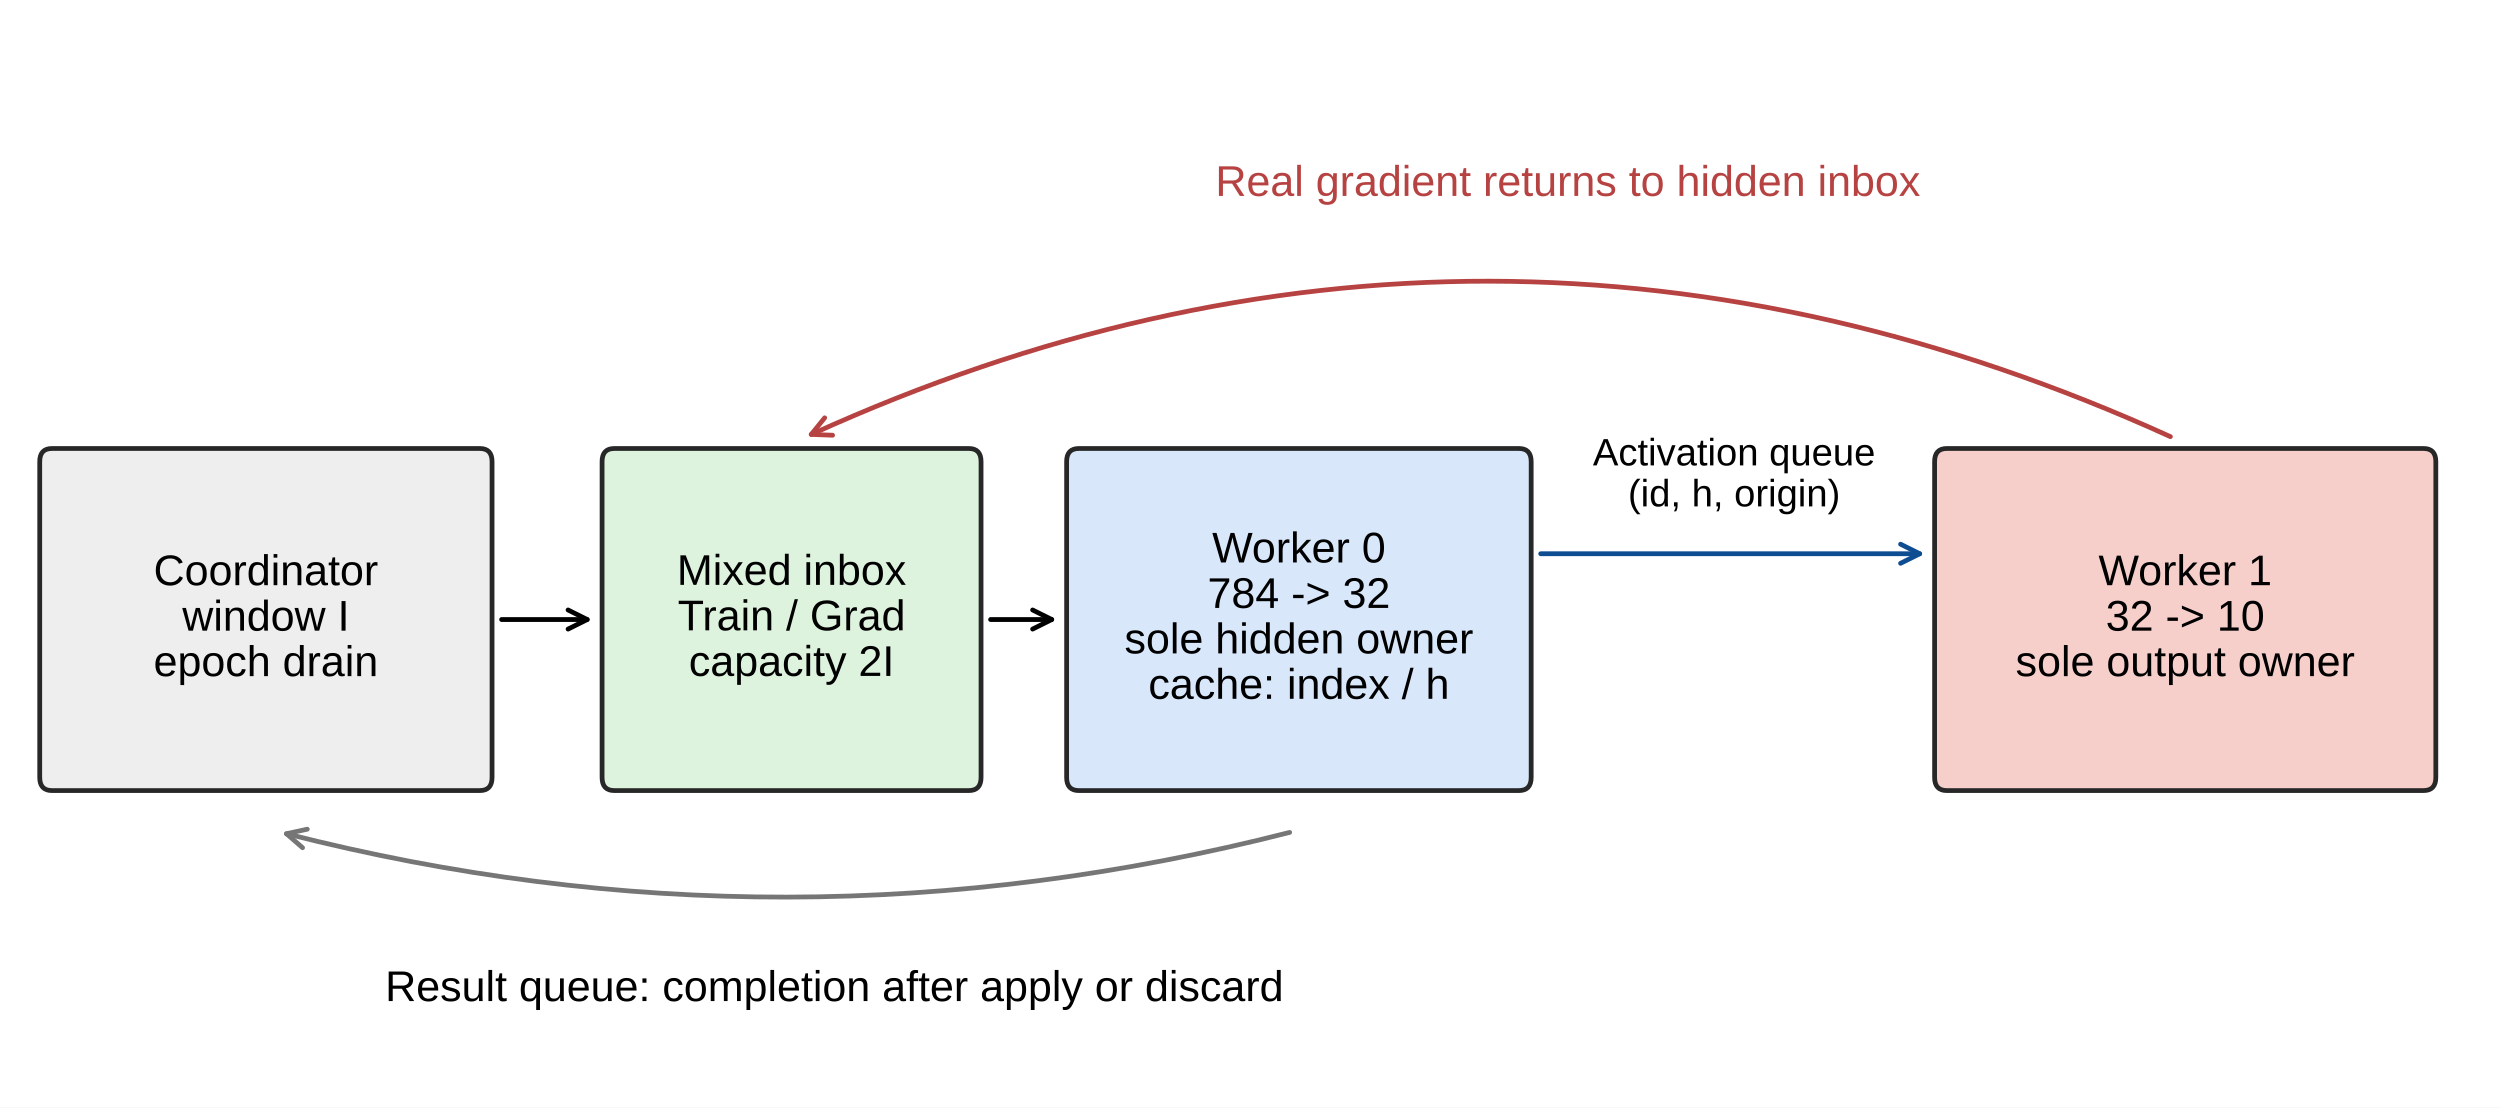
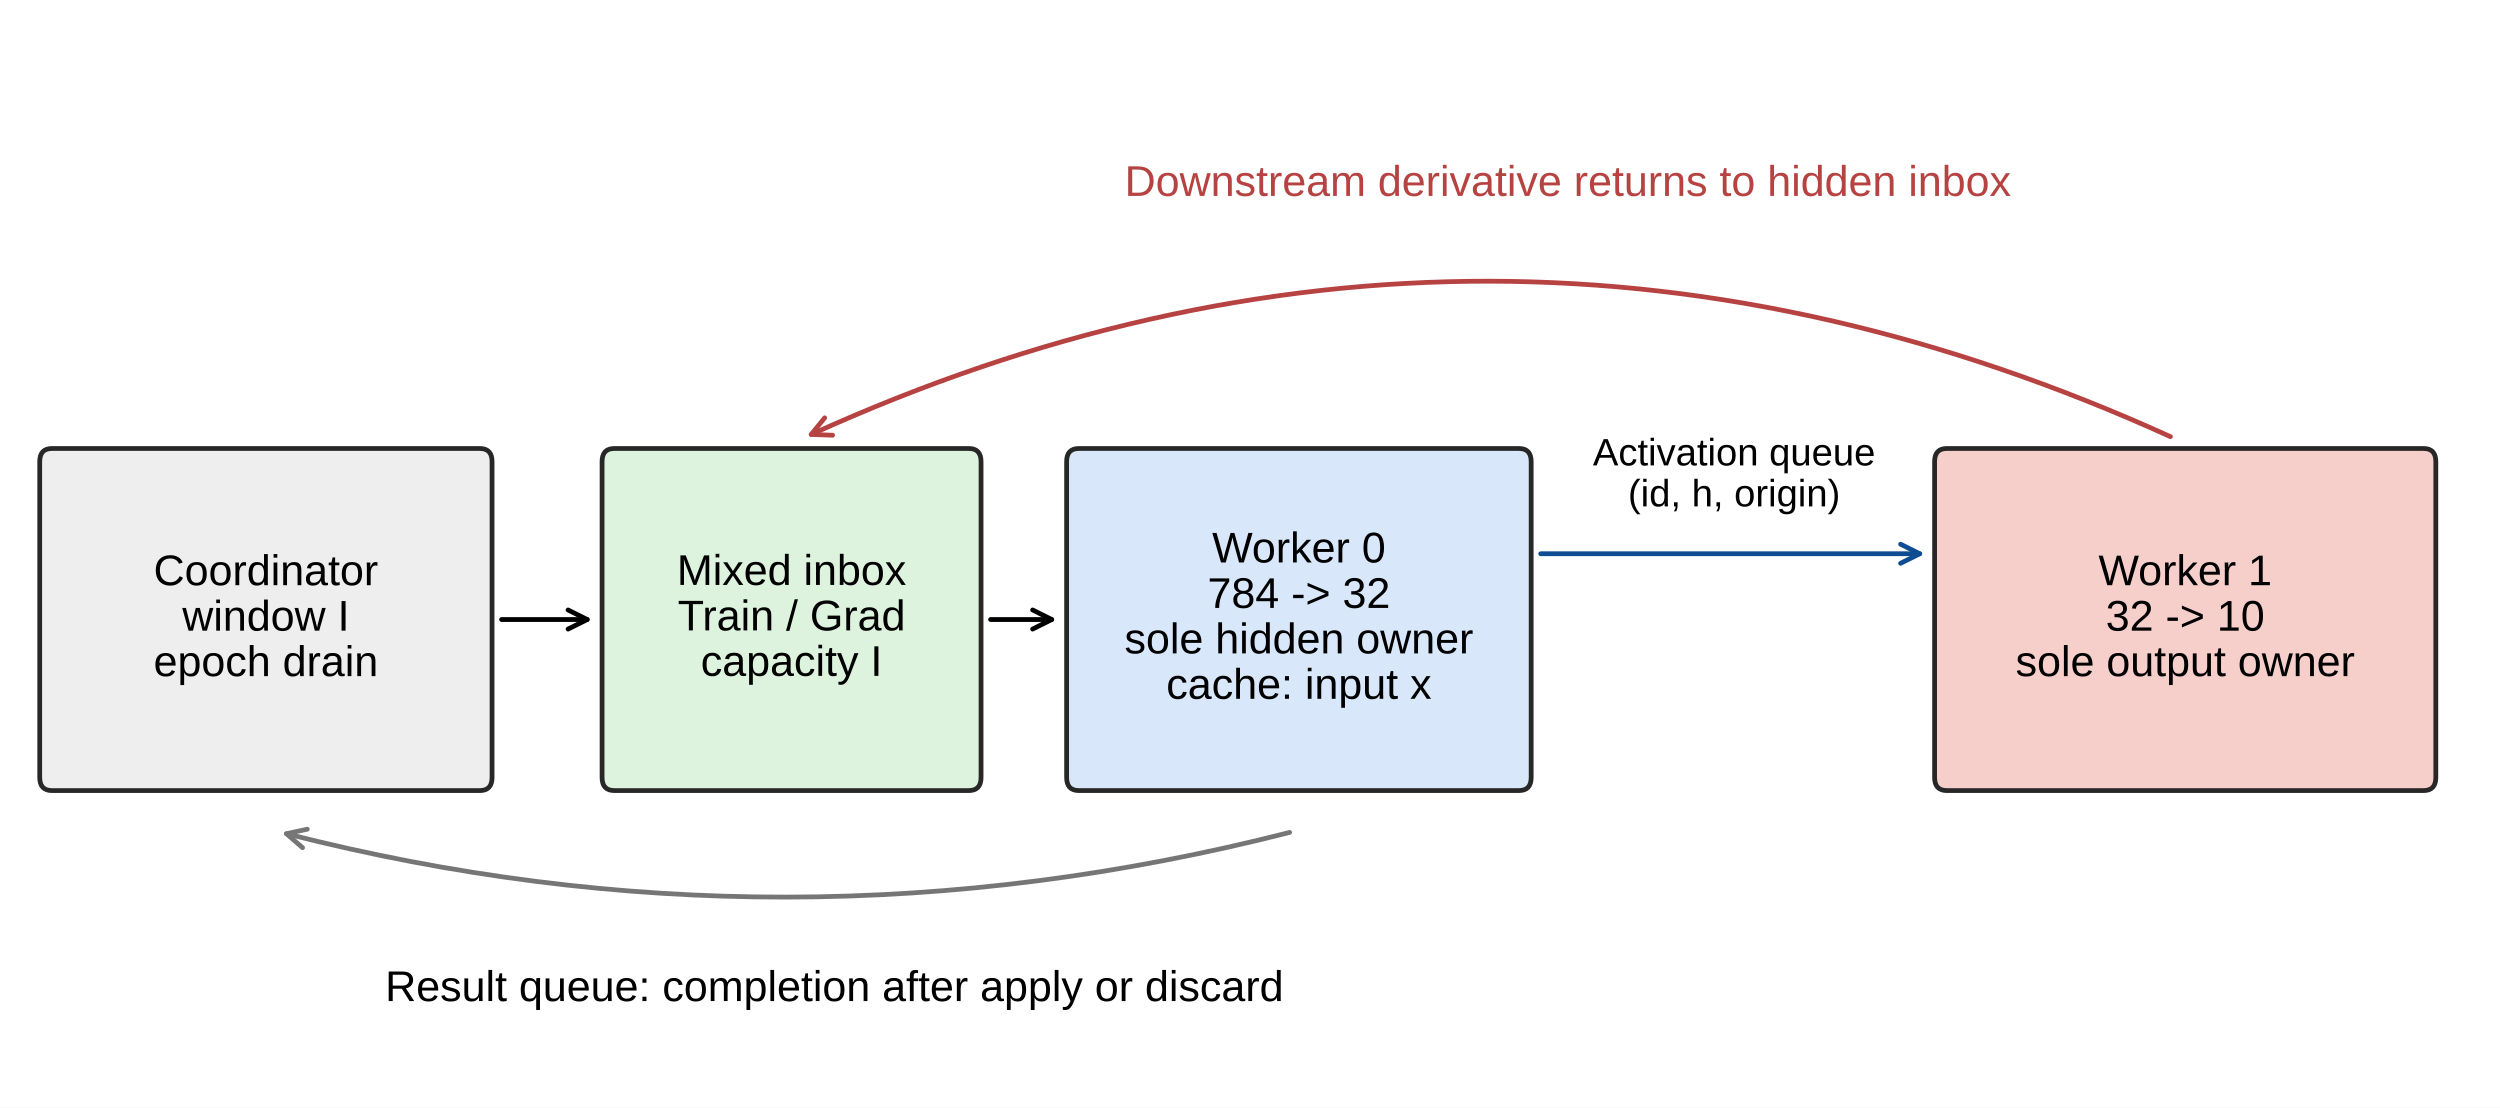
<svg xmlns="http://www.w3.org/2000/svg" width="523.52pt" height="231.92pt" viewBox="0 0 523.52 231.92" version="1.1">
  <defs>
    <style type="text/css">*{stroke-linejoin: round; stroke-linecap: butt}</style>
  </defs>
  <g id="figure_1">
    <g id="patch_1">
      <path d="M 0 231.92  L 523.52 231.92  L 523.52 0  L 0 0  z " style="fill: #ffffff" />
    </g>
    <g id="axes_1">
      <g id="patch_2">
-         <path d="M 10.88 165.55  L 100.48 165.55  Q 103.04 165.55 103.04 162.795  L 103.04 96.675  Q 103.04 93.92 100.48 93.92  L 10.88 93.92  Q 8.32 93.92 8.32 96.675  L 8.32 162.795  Q 8.32 165.55 10.88 165.55  z " clip-path="url(#pb7c6fa74aa)" style="fill: #eeeeee; stroke: #272727; stroke-linejoin: miter" />
+         <path d="M 10.88 165.55  L 100.48 165.55  Q 103.04 165.55 103.04 162.795  L 103.04 96.675  Q 103.04 93.92 100.48 93.92  L 10.88 93.92  Q 8.32 93.92 8.32 96.675  L 8.32 162.795  Q 8.32 165.55 10.88 165.55  z " clip-path="url(#pf2e5f86f73)" style="fill: #eeeeee; stroke: #272727; stroke-linejoin: miter" />
      </g>
      <g id="patch_3">
-         <path d="M 128.64 165.55  L 202.88 165.55  Q 205.44 165.55 205.44 162.795  L 205.44 96.675  Q 205.44 93.92 202.88 93.92  L 128.64 93.92  Q 126.08 93.92 126.08 96.675  L 126.08 162.795  Q 126.08 165.55 128.64 165.55  z " clip-path="url(#pb7c6fa74aa)" style="fill: #ddf3de; stroke: #272727; stroke-linejoin: miter" />
+         <path d="M 128.64 165.55  L 202.88 165.55  Q 205.44 165.55 205.44 162.795  L 205.44 96.675  Q 205.44 93.92 202.88 93.92  L 128.64 93.92  Q 126.08 93.92 126.08 96.675  L 126.08 162.795  Q 126.08 165.55 128.64 165.55  z " clip-path="url(#pf2e5f86f73)" style="fill: #ddf3de; stroke: #272727; stroke-linejoin: miter" />
      </g>
      <g id="patch_4">
-         <path d="M 225.92 165.55  L 318.08 165.55  Q 320.64 165.55 320.64 162.795  L 320.64 96.675  Q 320.64 93.92 318.08 93.92  L 225.92 93.92  Q 223.36 93.92 223.36 96.675  L 223.36 162.795  Q 223.36 165.55 225.92 165.55  z " clip-path="url(#pb7c6fa74aa)" style="fill: #d8e8fa; stroke: #272727; stroke-linejoin: miter" />
+         <path d="M 225.92 165.55  L 318.08 165.55  Q 320.64 165.55 320.64 162.795  L 320.64 96.675  Q 320.64 93.92 318.08 93.92  L 225.92 93.92  Q 223.36 93.92 223.36 96.675  L 223.36 162.795  Q 223.36 165.55 225.92 165.55  z " clip-path="url(#pf2e5f86f73)" style="fill: #d8e8fa; stroke: #272727; stroke-linejoin: miter" />
      </g>
      <g id="patch_5">
-         <path d="M 407.68 165.55  L 507.52 165.55  Q 510.08 165.55 510.08 162.795  L 510.08 96.675  Q 510.08 93.92 507.52 93.92  L 407.68 93.92  Q 405.12 93.92 405.12 96.675  L 405.12 162.795  Q 405.12 165.55 407.68 165.55  z " clip-path="url(#pb7c6fa74aa)" style="fill: #f6cfcb; stroke: #272727; stroke-linejoin: miter" />
+         <path d="M 407.68 165.55  L 507.52 165.55  Q 510.08 165.55 510.08 162.795  L 510.08 96.675  Q 510.08 93.92 507.52 93.92  L 407.68 93.92  Q 405.12 93.92 405.12 96.675  L 405.12 162.795  Q 405.12 165.55 407.68 165.55  z " clip-path="url(#pf2e5f86f73)" style="fill: #f6cfcb; stroke: #272727; stroke-linejoin: miter" />
      </g>
      <g id="text_1">
        <text style="font-size: 9px; font-family: 'Arial', 'DejaVu Sans'" transform="translate(32.16891 122.5425)">Coordinator</text>
        <text style="font-size: 9px; font-family: 'Arial', 'DejaVu Sans'" transform="translate(38.17289 132.0616)">window I</text>
        <text style="font-size: 9px; font-family: 'Arial', 'DejaVu Sans'" transform="translate(32.16469 141.5808)">epoch drain</text>
      </g>
      <g id="text_2">
-         <text style="font-size: 9px; font-family: 'Arial', 'DejaVu Sans'" transform="translate(141.7497 122.4737)">Mixed inbox</text>
-         <text style="font-size: 9px; font-family: 'Arial', 'DejaVu Sans'" transform="translate(141.9234 131.9929)">Train / Grad</text>
-         <text style="font-size: 9px; font-family: 'Arial', 'DejaVu Sans'" transform="translate(144.25 141.5441)">capacity 2I</text>
+         <text style="font-size: 9px; font-family: 'Arial', 'DejaVu Sans'" transform="translate(141.7497 122.4897)">Mixed inbox</text>
+         <text style="font-size: 9px; font-family: 'Arial', 'DejaVu Sans'" transform="translate(141.9234 132.0089)">Train / Grad</text>
+         <text style="font-size: 9px; font-family: 'Arial', 'DejaVu Sans'" transform="translate(146.7524 141.5281)">capacity I</text>
      </g>
      <g id="text_3">
        <text style="font-size: 9px; font-family: 'Arial', 'DejaVu Sans'" transform="translate(253.827 117.7829)">Worker 0</text>
        <text style="font-size: 9px; font-family: 'Arial', 'DejaVu Sans'" transform="translate(252.8609 127.302)">784 -&gt; 32</text>
        <text style="font-size: 9px; font-family: 'Arial', 'DejaVu Sans'" transform="translate(235.4776 136.8212)">sole hidden owner</text>
-         <text style="font-size: 9px; font-family: 'Arial', 'DejaVu Sans'" transform="translate(240.4824 146.3404)">cache: index / h</text>
+         <text style="font-size: 9px; font-family: 'Arial', 'DejaVu Sans'" transform="translate(244.235 146.3404)">cache: input x</text>
      </g>
      <g id="text_4">
        <text style="font-size: 9px; font-family: 'Arial', 'DejaVu Sans'" transform="translate(439.427 122.5425)">Worker 1</text>
        <text style="font-size: 9px; font-family: 'Arial', 'DejaVu Sans'" transform="translate(440.9634 132.0616)">32 -&gt; 10</text>
        <text style="font-size: 9px; font-family: 'Arial', 'DejaVu Sans'" transform="translate(422.0795 141.5808)">sole output owner</text>
      </g>
      <g id="patch_6">
        <path d="M 105.04 129.735  Q 114.559 129.735 122.961 129.735  " style="fill: none; stroke: #000000; stroke-linecap: round" />
        <path d="M 118.961 127.735  L 122.961 129.735  L 118.961 131.735  " style="fill: none; stroke: #000000; stroke-linecap: round" />
      </g>
      <g id="patch_7">
        <path d="M 207.439 129.735  Q 214.399 129.735 220.24 129.735  " style="fill: none; stroke: #000000; stroke-linecap: round" />
        <path d="M 216.24 127.735  L 220.24 129.735  L 216.24 131.735  " style="fill: none; stroke: #000000; stroke-linecap: round" />
      </g>
      <g id="patch_8">
        <path d="M 322.638 115.96  Q 362.878 115.96 402.001 115.96  " style="fill: none; stroke: #0f4d92; stroke-linecap: round" />
        <path d="M 398.001 113.96  L 402.001 115.96  L 398.001 117.96  " style="fill: none; stroke: #0f4d92; stroke-linecap: round" />
      </g>
      <g id="text_5">
        <text style="font-size: 8px; font-family: 'Arial', 'DejaVu Sans'" transform="translate(333.5616 97.4635)">Activation queue</text>
        <text style="font-size: 8px; font-family: 'Arial', 'DejaVu Sans'" transform="translate(340.9072 106.042)">(id, h, origin)</text>
      </g>
      <g id="patch_9">
        <path d="M 454.497 91.434  Q 311.679 26.565 169.878 90.973  " style="fill: none; stroke: #b64342; stroke-linecap: round" />
        <path d="M 174.347 91.139  L 169.878 90.973  L 172.693 87.497  " style="fill: none; stroke: #b64342; stroke-linecap: round" />
      </g>
      <g id="text_6">
-         <text style="font-size: 9px; font-family: 'Arial', 'DejaVu Sans'; text-anchor: middle; fill: #b64342" x="328.32" y="41.024" transform="rotate(-0 328.32 41.024)">Real gradient returns to hidden inbox</text>
+         <text style="font-size: 9px; font-family: 'Arial', 'DejaVu Sans'; text-anchor: middle; fill: #b64342" x="328.32" y="41.024" transform="rotate(-0 328.32 41.024)">Downstream derivative returns to hidden inbox</text>
      </g>
      <g id="patch_10">
        <path d="M 270.061 174.315  Q 164.478 201.271 59.978 174.59  " style="fill: none; stroke: #767676; stroke-linecap: round" />
        <path d="M 63.359 177.517  L 59.978 174.59  L 64.348 173.642  " style="fill: none; stroke: #767676; stroke-linecap: round" />
      </g>
      <g id="text_7">
        <text style="font-size: 9px; font-family: 'Arial', 'DejaVu Sans'; text-anchor: middle" x="174.72" y="209.63" transform="rotate(-0 174.72 209.63)">Result queue: completion after apply or discard</text>
      </g>
    </g>
  </g>
  <defs>
-     <clipPath id="pb7c6fa74aa">
+     <clipPath id="pf2e5f86f73">
      <rect x="5.76" y="5.76" width="512" height="220.4" />
    </clipPath>
  </defs>
</svg>
